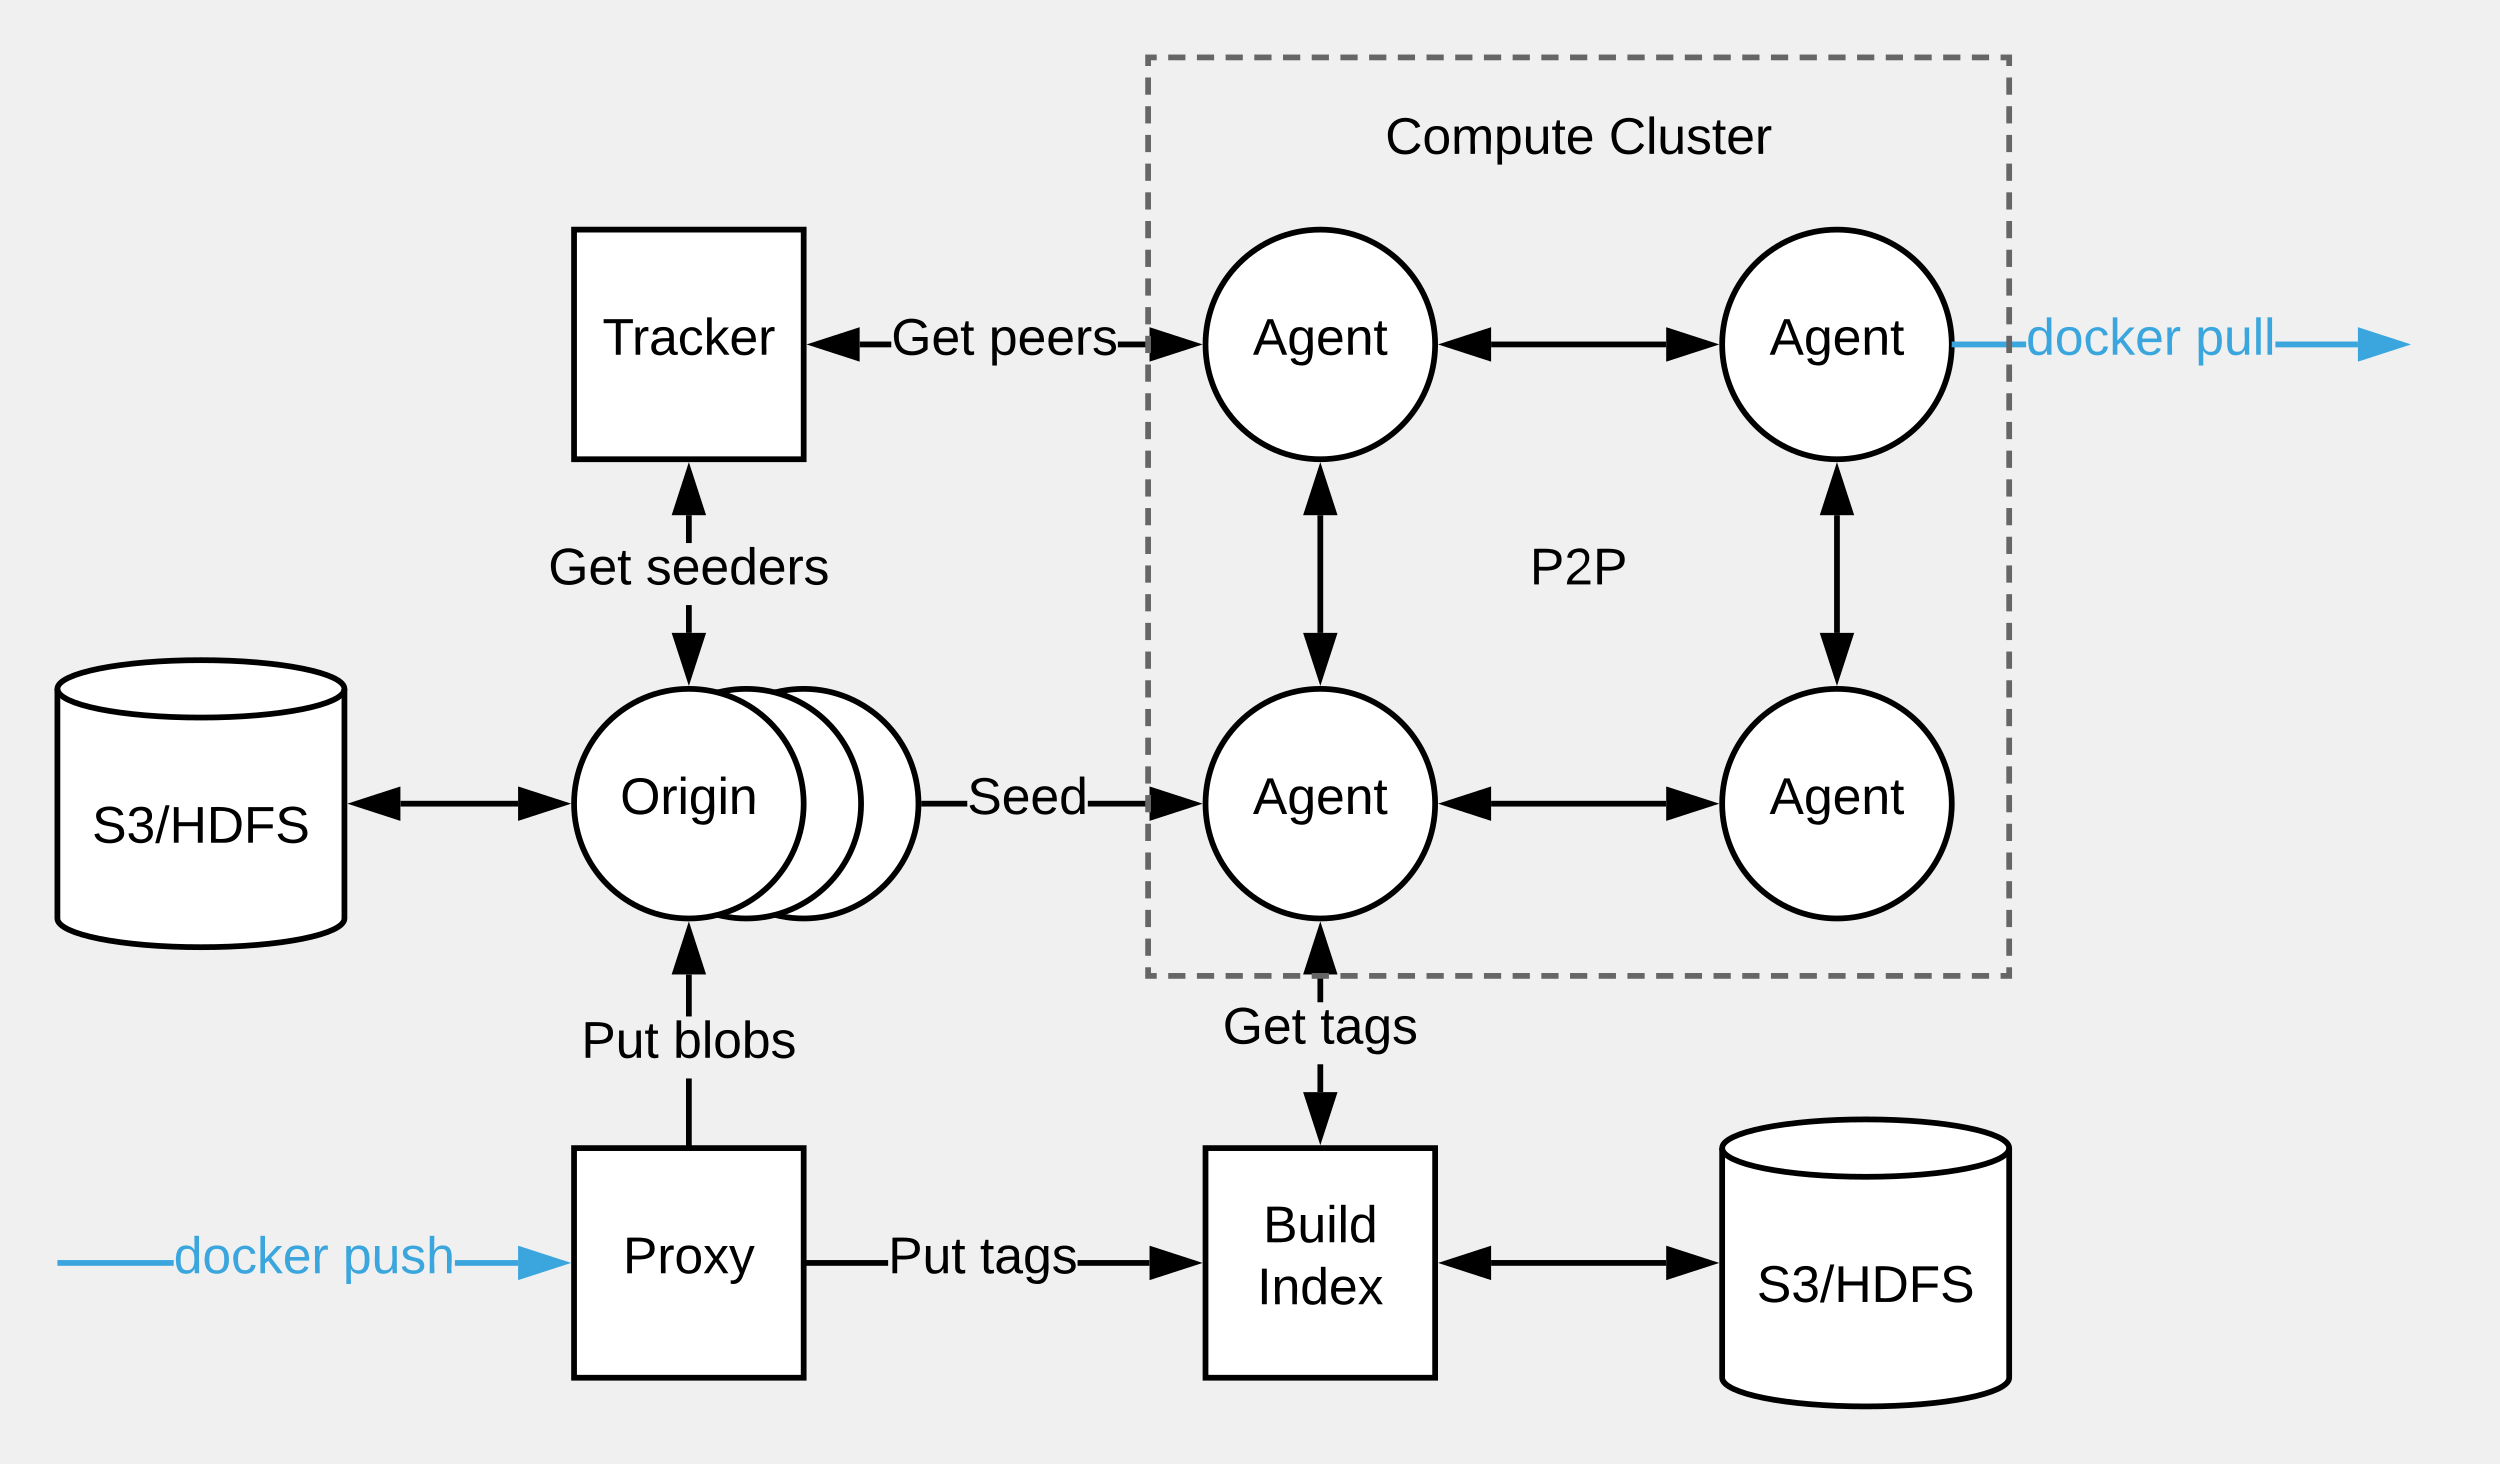
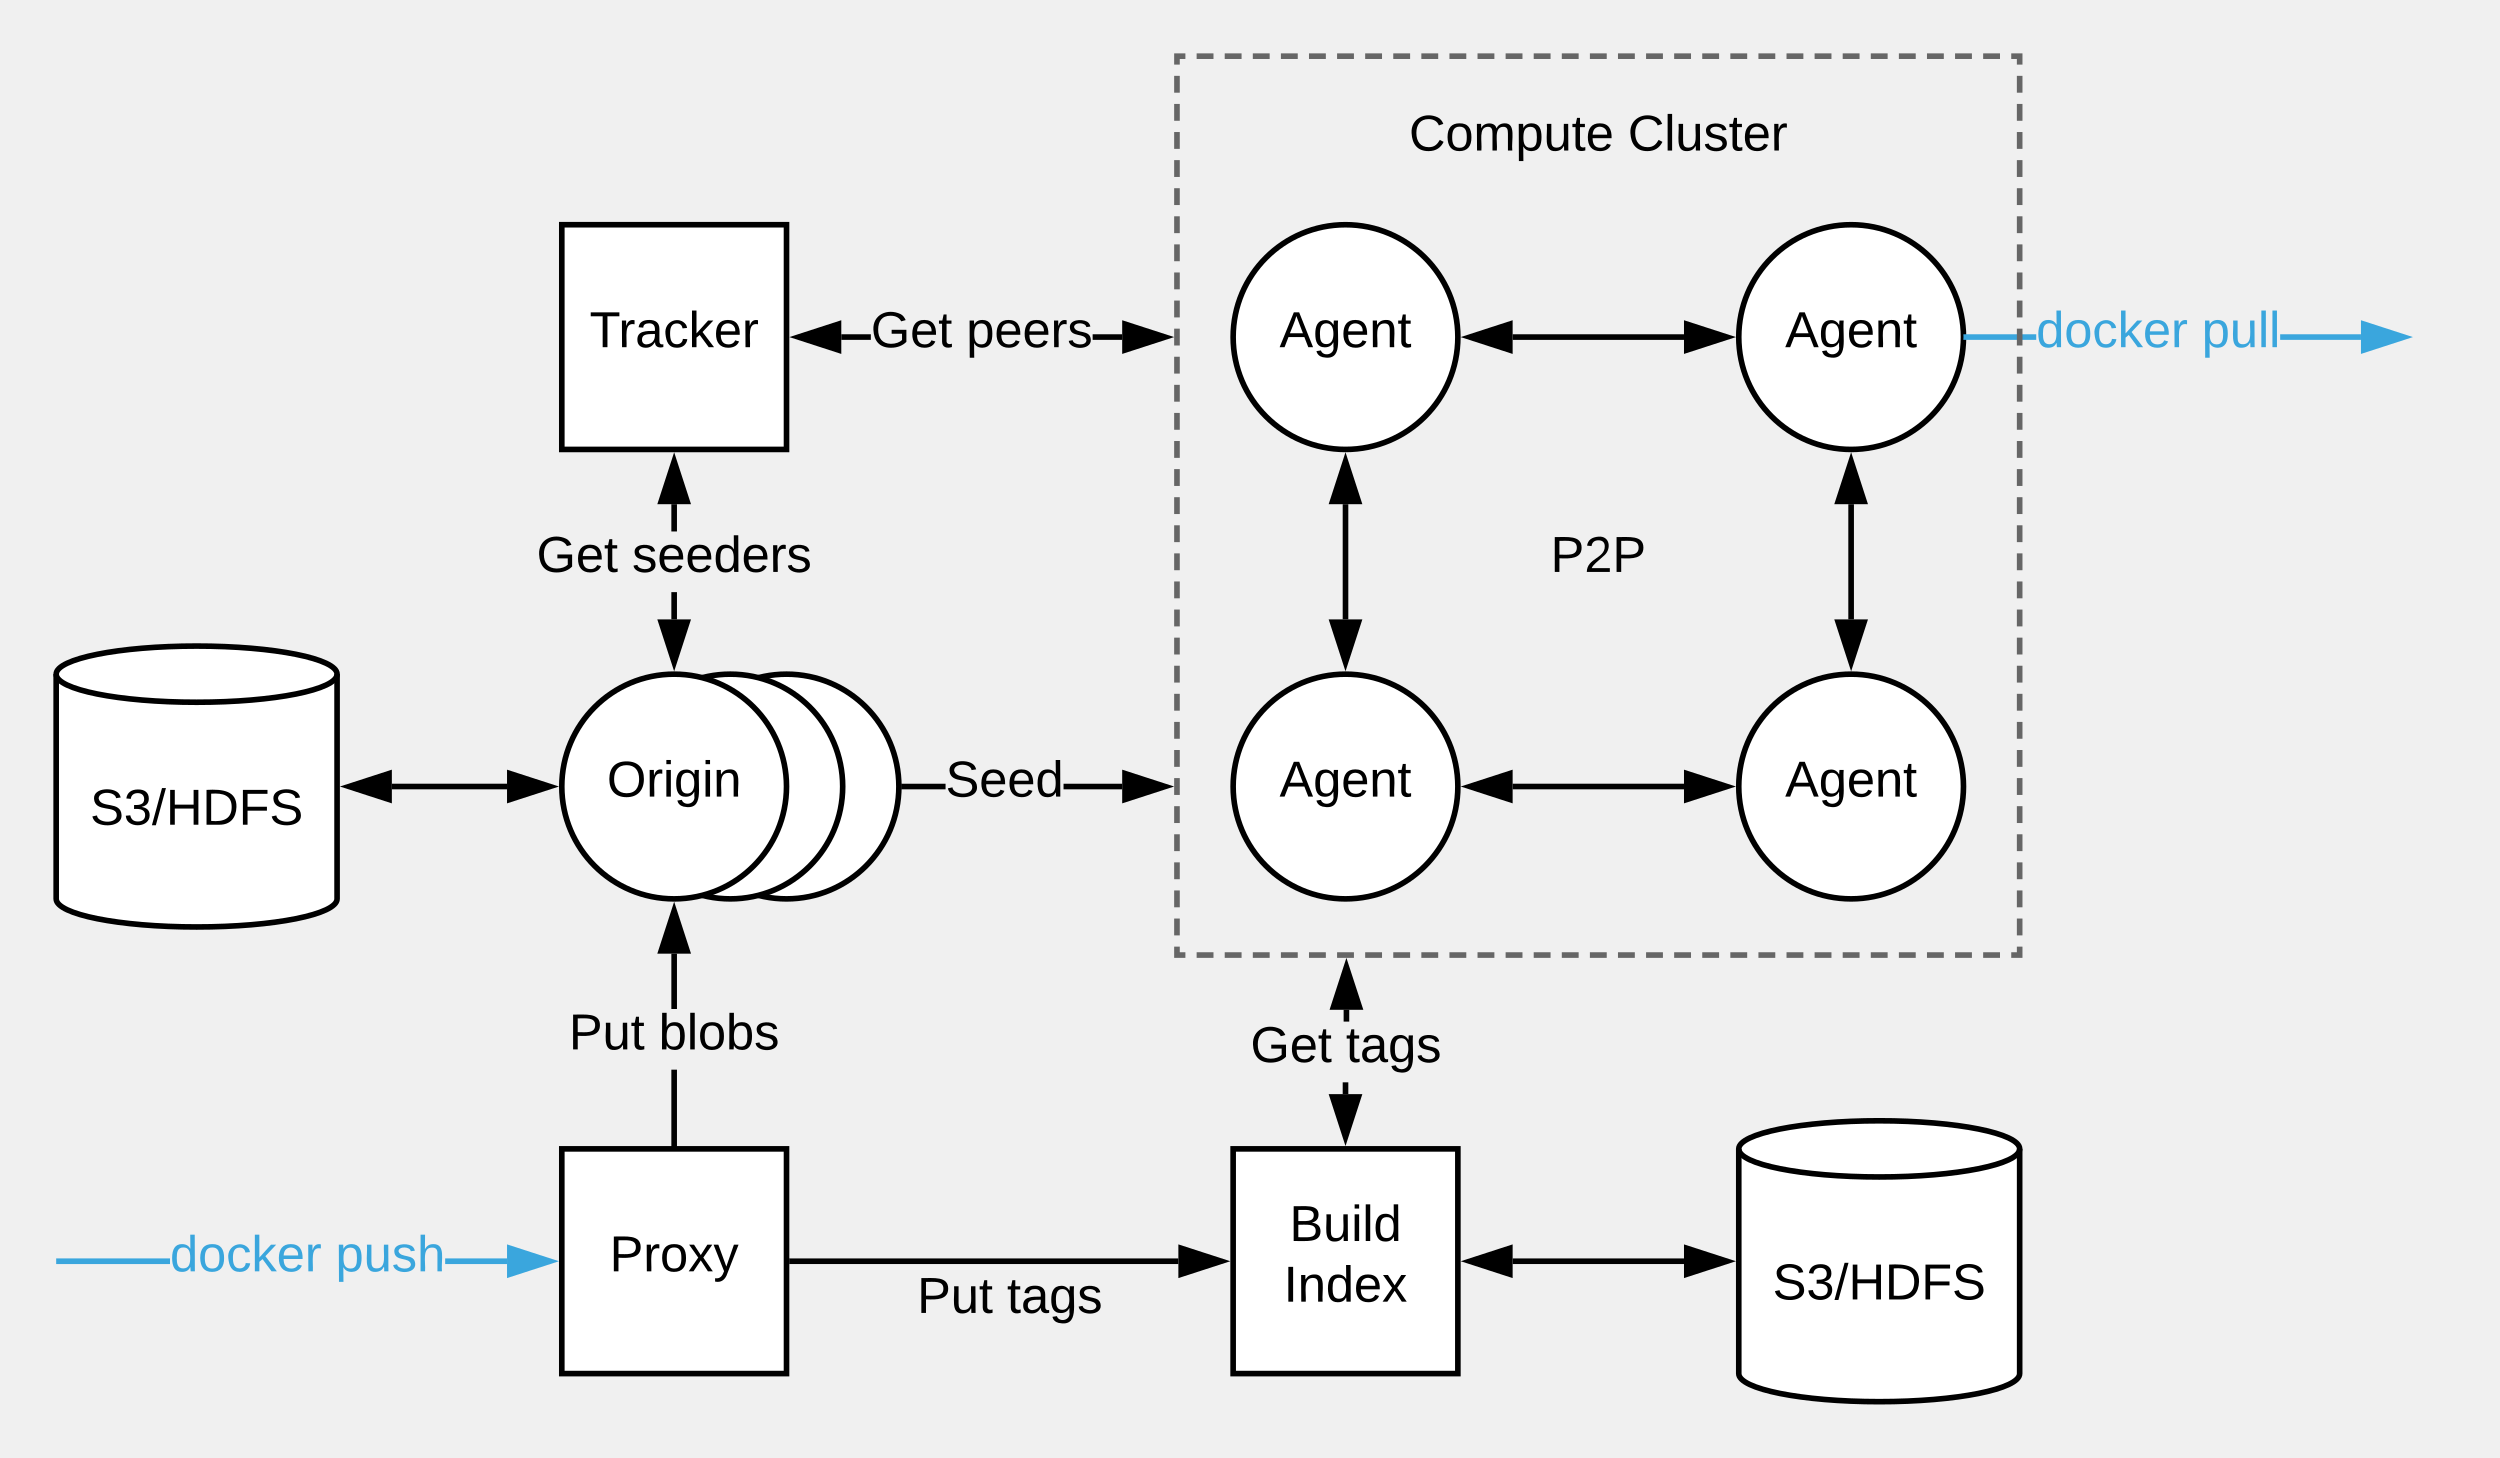
- <svg xmlns="http://www.w3.org/2000/svg" xmlns:ns1="lucid" xmlns:xlink="http://www.w3.org/1999/xlink" width="871" height="510">
+ <svg xmlns="http://www.w3.org/2000/svg" xmlns:ns1="lucid" xmlns:xlink="http://www.w3.org/1999/xlink" width="890" height="519">
  <g transform="translate(-380 -200)" ns1:page-tab-id="LIRKWd5~aUbs">
-     <path d="M880 320c0 22.1-17.9 40-40 40s-40-17.9-40-40 17.9-40 40-40 40 17.9 40 40z" stroke="#000" stroke-width="2" fill="#fff" />
-     <use xlink:href="#a" transform="matrix(1,0,0,1,805,285) translate(11.5 38.6)" />
-     <path d="M1060 320c0 22.1-17.9 40-40 40s-40-17.9-40-40 17.9-40 40-40 40 17.9 40 40z" stroke="#000" stroke-width="2" fill="#fff" />
-     <use xlink:href="#a" transform="matrix(1,0,0,1,985,285) translate(11.5 38.6)" />
-     <path d="M880 480c0 22.1-17.9 40-40 40s-40-17.9-40-40 17.9-40 40-40 40 17.9 40 40z" stroke="#000" stroke-width="2" fill="#fff" />
-     <use xlink:href="#a" transform="matrix(1,0,0,1,805,445) translate(11.5 38.6)" />
+     <path d="M899 320c0 22.1-17.9 40-40 40s-40-17.9-40-40 17.9-40 40-40 40 17.9 40 40z" stroke="#000" stroke-width="2" fill="#fff" />
+     <use xlink:href="#a" transform="matrix(1,0,0,1,824,285) translate(11.5 38.6)" />
+     <path d="M1079 320c0 22.1-17.9 40-40 40s-40-17.9-40-40 17.9-40 40-40 40 17.9 40 40z" stroke="#000" stroke-width="2" fill="#fff" />
+     <use xlink:href="#a" transform="matrix(1,0,0,1,1004,285) translate(11.5 38.6)" />
+     <path d="M899 480c0 22.1-17.9 40-40 40s-40-17.9-40-40 17.9-40 40-40 40 17.9 40 40z" stroke="#000" stroke-width="2" fill="#fff" />
+     <use xlink:href="#a" transform="matrix(1,0,0,1,824,445) translate(11.5 38.6)" />
    <path d="M500 520c0 5.52-22.4 10-50 10s-50-4.48-50-10v-80c0-5.52 22.4-10 50-10s50 4.48 50 10z" stroke="#000" stroke-width="2" fill="#fff" />
    <path d="M500 440c0 5.52-22.4 10-50 10s-50-4.48-50-10" stroke="#000" stroke-width="2" fill="none" />
    <use xlink:href="#b" transform="matrix(1,0,0,1,405,455) translate(7.075 38.6)" />
-     <path d="M440.52 641H400v-2h40.52zm119.98 0h-22.02v-2h22.02zM575.76 640l-14.26 4.64v-9.28z" fill="#3aa6dd" />
-     <path d="M579 640l-18.5 6v-12zm-16.5 3.26l10.03-3.26-10.03-3.26z" fill="#3aa6dd" />
-     <use xlink:href="#c" transform="matrix(1,0,0,1,440.525,629.2) translate(0 14.4)" />
-     <use xlink:href="#d" transform="matrix(1,0,0,1,440.525,629.2) translate(58.95 14.4)" />
-     <path d="M1085.9 321H1061v-2h24.9zm115.6 0h-28.76v-2h28.76zM1061 321h-1.06l.06-1-.04-1h1.04zM1216.76 320l-14.26 4.64v-9.28z" fill="#3aa6dd" />
-     <path d="M1220 320l-18.5 6v-12zm-16.5 3.26l10.03-3.26-10.03-3.26z" fill="#3aa6dd" />
-     <use xlink:href="#c" transform="matrix(1,0,0,1,1085.892,309.2) translate(0 14.4)" />
-     <use xlink:href="#e" transform="matrix(1,0,0,1,1085.892,309.2) translate(58.95 14.4)" />
-     <path d="M1080 680c0 5.52-22.4 10-50 10s-50-4.48-50-10v-80c0-5.52 22.4-10 50-10s50 4.48 50 10z" stroke="#000" stroke-width="2" fill="#fff" />
-     <path d="M1080 600c0 5.52-22.4 10-50 10s-50-4.48-50-10" stroke="#000" stroke-width="2" fill="none" />
-     <use xlink:href="#b" transform="matrix(1,0,0,1,985,615) translate(7.075 38.6)" />
+     <path d="M440.52 650H400v-2h40.52zm119.98 0h-22.02v-2h22.02zM575.76 649l-14.26 4.63v-9.27z" fill="#3aa6dd" />
+     <path d="M579 649l-18.5 6v-12zm-16.5 3.26l10.03-3.26-10.03-3.26z" fill="#3aa6dd" />
+     <use xlink:href="#c" transform="matrix(1,0,0,1,440.525,638.1994) translate(0 14.4)" />
+     <use xlink:href="#d" transform="matrix(1,0,0,1,440.525,638.1994) translate(58.95 14.4)" />
+     <path d="M1104.9 321H1080v-2h24.9zm115.6 0h-28.76v-2h28.76zM1080 321h-1.06l.06-1-.04-1h1.04zM1235.76 320l-14.26 4.64v-9.28z" fill="#3aa6dd" />
+     <path d="M1239 320l-18.5 6v-12zm-16.5 3.26l10.03-3.26-10.03-3.26z" fill="#3aa6dd" />
+     <use xlink:href="#c" transform="matrix(1,0,0,1,1104.892,309.2) translate(0 14.4)" />
+     <use xlink:href="#e" transform="matrix(1,0,0,1,1104.892,309.2) translate(58.95 14.4)" />
+     <path d="M1099 689c0 5.52-22.4 10-50 10s-50-4.48-50-10v-80c0-5.52 22.4-10 50-10s50 4.48 50 10z" stroke="#000" stroke-width="2" fill="#fff" />
+     <path d="M1099 609c0 5.52-22.4 10-50 10s-50-4.48-50-10" stroke="#000" stroke-width="2" fill="none" />
+     <use xlink:href="#b" transform="matrix(1,0,0,1,1004,623.9994) translate(7.075 38.6)" />
    <path d="M580 280h80v80h-80z" stroke="#000" stroke-width="2" fill="#fff" />
    <use xlink:href="#f" transform="matrix(1,0,0,1,585,285) translate(4.9 38.6)" />
-     <path d="M800 600h80v80h-80z" stroke="#000" stroke-width="2" fill="#fff" />
-     <use xlink:href="#g" transform="matrix(1,0,0,1,805,605) translate(15.05 27.8)" />
-     <use xlink:href="#h" transform="matrix(1,0,0,1,805,605) translate(13 49.4)" />
+     <path d="M819 609h80v80h-80z" stroke="#000" stroke-width="2" fill="#fff" />
+     <use xlink:href="#g" transform="matrix(1,0,0,1,824,613.9994) translate(15.05 27.8)" />
+     <use xlink:href="#h" transform="matrix(1,0,0,1,824,613.9994) translate(13 49.4)" />
    <path d="M700 480c0 22.1-17.9 40-40 40s-40-17.9-40-40 17.9-40 40-40 40 17.9 40 40z" stroke="#000" stroke-width="2" fill="#fff" />
    <path d="M680 480c0 22.1-17.9 40-40 40s-40-17.9-40-40 17.9-40 40-40 40 17.9 40 40z" stroke="#000" stroke-width="2" fill="#fff" />
    <path d="M660 480c0 22.1-17.9 40-40 40s-40-17.9-40-40 17.9-40 40-40 40 17.9 40 40z" stroke="#000" stroke-width="2" fill="#fff" />
    <use xlink:href="#i" transform="matrix(1,0,0,1,585,445) translate(11.075 38.6)" />
-     <path d="M580 600h80v80h-80z" stroke="#000" stroke-width="2" fill="#fff" />
-     <use xlink:href="#j" transform="matrix(1,0,0,1,585,605) translate(12.025 38.6)" />
+     <path d="M580 609h80v80h-80z" stroke="#000" stroke-width="2" fill="#fff" />
+     <use xlink:href="#j" transform="matrix(1,0,0,1,585,613.9994) translate(12.025 38.6)" />
    <path d="M560.5 480h-41" stroke="#000" stroke-width="2" fill="none" />
    <path d="M575.76 480l-14.26 4.64v-9.28z" />
    <path d="M579 480l-18.5 6v-12zm-16.5 3.26l10.03-3.26-10.03-3.26zM518.5 484.64L504.24 480l14.26-4.64z" />
    <path d="M519.5 486l-18.5-6 18.5-6zm-12.03-6l10.03 3.26v-6.52zM621 420.5h-2v-9.7h2zm0-31.3h-2v-9.7h2zM624.64 378.5h-9.28l4.64-14.26z" />
    <path d="M626 379.5h-12l6-18.5zm-9.26-2h6.52L620 367.47zM620 435.76l-4.64-14.26h9.28z" />
    <path d="M620 439l-6-18.5h12zm-3.26-16.5l3.26 10.03 3.26-10.03z" />
    <use xlink:href="#k" transform="matrix(1,0,0,1,571.025,389.1997) translate(0 14.4)" />
    <use xlink:href="#l" transform="matrix(1,0,0,1,571.025,389.1997) translate(34 14.4)" />
-     <path d="M899.5 640h61" stroke="#000" stroke-width="2" fill="none" />
-     <path d="M898.5 644.64L884.24 640l14.26-4.64z" />
-     <path d="M899.5 646l-18.5-6 18.5-6zm-12.03-6l10.03 3.26v-6.52zM975.76 640l-14.26 4.64v-9.28z" />
-     <path d="M979 640l-18.5 6v-12zm-16.5 3.26l10.03-3.26-10.03-3.26zM689.43 641H661v-2h28.43zm91.07 0h-25.07v-2h25.07zM661 641h-1v-2h1zM795.76 640l-14.26 4.64v-9.28z" />
-     <path d="M799 640l-18.5 6v-12zm-16.5 3.26l10.03-3.26-10.03-3.26z" />
-     <use xlink:href="#m" transform="matrix(1,0,0,1,689.4304,629.2) translate(0 14.4)" />
-     <use xlink:href="#n" transform="matrix(1,0,0,1,689.4304,629.2) translate(32 14.4)" />
-     <path d="M621 599h-2v-23.27h2zm0-44.87h-2V539.5h2zM621 600h-2v-1h2zM624.64 538.5h-9.28l4.64-14.26z" />
+     <path d="M918.5 649h61" stroke="#000" stroke-width="2" fill="none" />
+     <path d="M917.5 653.63L903.24 649l14.26-4.64z" />
+     <path d="M918.5 655l-18.5-6 18.5-6zm-12.03-6l10.03 3.26v-6.52zM994.76 649l-14.26 4.63v-9.27z" />
+     <path d="M998 649l-18.5 6v-12zm-16.5 3.26l10.03-3.26-10.03-3.26z" />
+     <path d="M661 649h138.5" stroke="#000" stroke-width="2" fill="none" />
+     <path d="M661 650h-1v-2h1zM814.76 649l-14.26 4.63v-9.27z" />
+     <path d="M818 649l-18.5 6v-12zm-16.5 3.26l10.03-3.26-10.03-3.26z" />
+     <use xlink:href="#m" transform="matrix(1,0,0,1,706.5012,652.9994) translate(0 14.4)" />
+     <use xlink:href="#n" transform="matrix(1,0,0,1,706.5012,652.9994) translate(32 14.4)" />
+     <path d="M621 608h-2v-27.2h2zm0-48.8h-2v-19.7h2zM621 609h-2v-1h2zM624.64 538.5h-9.28l4.64-14.26z" />
    <path d="M626 539.5h-12l6-18.5zm-9.26-2h6.52L620 527.47z" />
-     <use xlink:href="#m" transform="matrix(1,0,0,1,582.525,554.1282) translate(0 14.4)" />
-     <use xlink:href="#o" transform="matrix(1,0,0,1,582.525,554.1282) translate(32 14.4)" />
-     <path d="M1060 480c0 22.1-17.9 40-40 40s-40-17.9-40-40 17.9-40 40-40 40 17.9 40 40z" stroke="#000" stroke-width="2" fill="#fff" />
-     <use xlink:href="#a" transform="matrix(1,0,0,1,985,445) translate(11.5 38.6)" />
-     <path d="M1020 420.5v-41" stroke="#000" stroke-width="2" fill="none" />
-     <path d="M1020 435.76l-4.64-14.26h9.28z" />
-     <path d="M1020 439l-6-18.5h12zm-3.26-16.5l3.26 10.03 3.26-10.03zM1024.64 378.5h-9.28l4.64-14.26z" />
-     <path d="M1026 379.5h-12l6-18.5zm-9.26-2h6.52l-3.26-10.03z" />
-     <path d="M899.5 320h61" stroke="#000" stroke-width="2" fill="none" />
-     <path d="M898.5 324.64L884.24 320l14.26-4.64z" />
-     <path d="M899.5 326l-18.5-6 18.5-6zm-12.03-6l10.03 3.26v-6.52zM975.76 320l-14.26 4.64v-9.28z" />
-     <path d="M979 320l-18.5 6v-12zm-16.5 3.26l10.03-3.26-10.03-3.26z" />
-     <path d="M840 379.5v41" stroke="#000" stroke-width="2" fill="none" />
-     <path d="M844.64 378.5h-9.28l4.64-14.26z" />
-     <path d="M846 379.5h-12l6-18.5zm-9.26-2h6.52L840 367.47zM840 435.76l-4.64-14.26h9.28z" />
-     <path d="M840 439l-6-18.5h12zm-3.26-16.5l3.26 10.03 3.26-10.03z" />
-     <path d="M899.5 480h61" stroke="#000" stroke-width="2" fill="none" />
-     <path d="M898.5 484.64L884.24 480l14.26-4.64z" />
-     <path d="M899.5 486l-18.5-6 18.5-6zm-12.03-6l10.03 3.26v-6.52zM975.76 480l-14.26 4.64v-9.28z" />
-     <path d="M979 480l-18.5 6v-12zm-16.5 3.26l10.03-3.26-10.03-3.26zM841 580.5h-2v-9.7h2zm0-31.3h-2v-9.7h2zM844.64 538.5h-9.28l4.64-14.26z" />
-     <path d="M846 539.5h-12l6-18.5zm-9.26-2h6.52L840 527.47zM840 595.76l-4.64-14.26h9.28z" />
-     <path d="M840 599l-6-18.5h12zm-3.26-16.5l3.26 10.03 3.26-10.03z" />
-     <use xlink:href="#k" transform="matrix(1,0,0,1,806,549.2003) translate(0 14.4)" />
-     <use xlink:href="#n" transform="matrix(1,0,0,1,806,549.2003) translate(34 14.4)" />
-     <path d="M717 481h-16v-2h16zm63.5 0H759v-2h21.5zM795.76 480l-14.26 4.64v-9.28z" />
-     <path d="M799 480l-18.5 6v-12zm-16.5 3.26l10.03-3.26-10.03-3.26zM701 481h-1.06l.06-1-.04-1H701z" />
-     <use xlink:href="#p" transform="matrix(1,0,0,1,717,469.2) translate(0 14.4)" />
-     <path d="M690.52 321H679.5v-2h11.02zm89.98 0h-11.03v-2h11.03zM795.76 320l-14.26 4.64v-9.28z" />
-     <path d="M799 320l-18.5 6v-12zm-16.5 3.26l10.03-3.26-10.03-3.26zM678.5 324.64L664.24 320l14.26-4.64z" />
+     <use xlink:href="#m" transform="matrix(1,0,0,1,582.525,559.1964) translate(0 14.4)" />
+     <use xlink:href="#o" transform="matrix(1,0,0,1,582.525,559.1964) translate(32 14.4)" />
+     <path d="M1079 480c0 22.1-17.9 40-40 40s-40-17.9-40-40 17.9-40 40-40 40 17.9 40 40z" stroke="#000" stroke-width="2" fill="#fff" />
+     <use xlink:href="#a" transform="matrix(1,0,0,1,1004,445) translate(11.5 38.6)" />
+     <path d="M1039 420.5v-41" stroke="#000" stroke-width="2" fill="none" />
+     <path d="M1039 435.76l-4.64-14.26h9.28z" />
+     <path d="M1039 439l-6-18.5h12zm-3.26-16.5l3.26 10.03 3.26-10.03zM1043.64 378.5h-9.28l4.64-14.26z" />
+     <path d="M1045 379.5h-12l6-18.5zm-9.26-2h6.52l-3.26-10.03z" />
+     <path d="M918.5 320h61" stroke="#000" stroke-width="2" fill="none" />
+     <path d="M917.5 324.64L903.24 320l14.26-4.64z" />
+     <path d="M918.5 326l-18.5-6 18.5-6zm-12.03-6l10.03 3.26v-6.52zM994.76 320l-14.26 4.64v-9.28z" />
+     <path d="M998 320l-18.5 6v-12zm-16.5 3.26l10.03-3.26-10.03-3.26z" />
+     <path d="M859 379.5v41" stroke="#000" stroke-width="2" fill="none" />
+     <path d="M863.64 378.5h-9.28l4.64-14.26z" />
+     <path d="M865 379.5h-12l6-18.5zm-9.26-2h6.52L859 367.47zM859 435.76l-4.64-14.26h9.28z" />
+     <path d="M859 439l-6-18.5h12zm-3.26-16.5l3.26 10.03 3.26-10.03z" />
+     <path d="M918.5 480h61" stroke="#000" stroke-width="2" fill="none" />
+     <path d="M917.5 484.64L903.24 480l14.26-4.64z" />
+     <path d="M918.5 486l-18.5-6 18.5-6zm-12.03-6l10.03 3.26v-6.52zM994.76 480l-14.26 4.64v-9.28z" />
+     <path d="M998 480l-18.5 6v-12zm-16.5 3.26l10.03-3.26-10.03-3.26zM860 589.5h-2v-4.2h2zm.33-25.8h-2v-4.2h2zM863.97 558.5h-9.27l4.63-14.26z" />
+     <path d="M865.35 559.5h-12.03l6-18.5zm-9.28-2h6.52l-3.27-10.03zM859 604.76l-4.64-14.26h9.28z" />
+     <path d="M859 608l-6-18.5h12zm-3.26-16.5l3.26 10.03 3.26-10.03z" />
+     <use xlink:href="#k" transform="matrix(1,0,0,1,825.1667,563.6997) translate(0 14.4)" />
+     <use xlink:href="#n" transform="matrix(1,0,0,1,825.1667,563.6997) translate(34 14.4)" />
+     <path d="M716.62 481H701v-2h15.62zm62.88 0h-20.88v-2h20.88zM794.76 480l-14.26 4.64v-9.28z" />
+     <path d="M798 480l-18.5 6v-12zm-16.5 3.26l10.03-3.26-10.03-3.26zM701 481h-1.06l.06-1-.04-1H701z" />
+     <use xlink:href="#p" transform="matrix(1,0,0,1,716.6227,469.2) translate(0 14.4)" />
+     <path d="M690.02 321H679.5v-2h10.52zm89.48 0h-10.52v-2h10.52zM794.76 320l-14.26 4.64v-9.28z" />
+     <path d="M798 320l-18.5 6v-12zm-16.5 3.26l10.03-3.26-10.03-3.26zM678.5 324.64L664.24 320l14.26-4.64z" />
    <path d="M679.5 326l-18.5-6 18.5-6zm-12.03-6l10.03 3.26v-6.52z" />
-     <use xlink:href="#k" transform="matrix(1,0,0,1,690.5247,309.2) translate(0 14.4)" />
-     <use xlink:href="#q" transform="matrix(1,0,0,1,690.5247,309.2) translate(34 14.4)" />
-     <path d="M820 370h220v60H820z" stroke="#000" stroke-opacity="0" stroke-width="2" fill="#fff" fill-opacity="0" />
+     <use xlink:href="#k" transform="matrix(1,0,0,1,690.025,309.2) translate(0 14.4)" />
+     <use xlink:href="#q" transform="matrix(1,0,0,1,690.025,309.2) translate(34 14.4)" />
+     <path d="M839 370h220v60H839z" stroke="#000" stroke-opacity="0" stroke-width="2" fill="#fff" fill-opacity="0" />
    <g>
-       <use xlink:href="#r" transform="matrix(1,0,0,1,825,375) translate(88 28.6)" />
+       <use xlink:href="#r" transform="matrix(1,0,0,1,844,375) translate(88 28.6)" />
    </g>
-     <path d="M780 220h300v320H780z" fill-opacity="0" />
-     <path d="M787 220h6m4 0h6m4 0h6m4 0h6m4 0h6m4 0h6m4 0h6m4 0h6m4 0h6m4 0h6m4 0h6m4 0h6m4 0h6m4 0h6m4 0h6m4 0h6m4 0h6m4 0h6m4 0h6m4 0h6m4 0h6m4 0h6m4 0h6m4 0h6m4 0h6m4 0h6m4 0h6m4 0h6m4 0h6m4 0h3v3m0 4v6m0 4v6m0 4v6m0 4v6m0 4v6m0 4v6m0 4v6m0 4v6m0 4v6m0 4v6m0 4v6m0 4v6m0 4v6m0 4v6m0 4v6m0 4v6m0 4v6m0 4v6m0 4v6m0 4v6m0 4v6m0 4v6m0 4v6m0 4v6m0 4v6m0 4v6m0 4v6m0 4v6m0 4v6m0 4v6m0 4v6m0 4v3h-3m-4 0h-6m-4 0h-6m-4 0h-6m-4 0h-6m-4 0h-6m-4 0h-6m-4 0h-6m-4 0h-6m-4 0h-6m-4 0h-6m-4 0h-6m-4 0h-6m-4 0h-6m-4 0h-6m-4 0h-6m-4 0h-6m-4 0h-6m-4 0h-6m-4 0h-6m-4 0h-6m-4 0h-6m-4 0h-6m-4 0h-6m-4 0h-6m-4 0h-6m-4 0h-6m-4 0h-6m-4 0h-6m-4 0h-6m-4 0h-3v-3m0-4v-6m0-4v-6m0-4v-6m0-4v-6m0-4v-6m0-4v-6m0-4v-6m0-4v-6m0-4v-6m0-4v-6m0-4v-6m0-4v-6m0-4v-6m0-4v-6m0-4v-6m0-4v-6m0-4v-6m0-4v-6m0-4v-6m0-4v-6m0-4v-6m0-4v-6m0-4v-6m0-4v-6m0-4v-6m0-4v-6m0-4v-6m0-4v-6m0-4v-6m0-4v-6m0-4v-6m0-4v-3h3" stroke="#666" stroke-width="2" fill="none" />
-     <path d="M830 230h200v40H830z" stroke="#000" stroke-opacity="0" stroke-width="2" fill="#fff" fill-opacity="0" />
+     <path d="M799 220h300v320H799z" fill-opacity="0" />
+     <path d="M806 220h6m4 0h6m4 0h6m4 0h6m4 0h6m4 0h6m4 0h6m4 0h6m4 0h6m4 0h6m4 0h6m4 0h6m4 0h6m4 0h6m4 0h6m4 0h6m4 0h6m4 0h6m4 0h6m4 0h6m4 0h6m4 0h6m4 0h6m4 0h6m4 0h6m4 0h6m4 0h6m4 0h6m4 0h6m4 0h3v3m0 4v6m0 4v6m0 4v6m0 4v6m0 4v6m0 4v6m0 4v6m0 4v6m0 4v6m0 4v6m0 4v6m0 4v6m0 4v6m0 4v6m0 4v6m0 4v6m0 4v6m0 4v6m0 4v6m0 4v6m0 4v6m0 4v6m0 4v6m0 4v6m0 4v6m0 4v6m0 4v6m0 4v6m0 4v6m0 4v6m0 4v6m0 4v3h-3m-4 0h-6m-4 0h-6m-4 0h-6m-4 0h-6m-4 0h-6m-4 0h-6m-4 0h-6m-4 0h-6m-4 0h-6m-4 0h-6m-4 0h-6m-4 0h-6m-4 0h-6m-4 0h-6m-4 0h-6m-4 0h-6m-4 0h-6m-4 0h-6m-4 0h-6m-4 0h-6m-4 0h-6m-4 0h-6m-4 0h-6m-4 0h-6m-4 0h-6m-4 0h-6m-4 0h-6m-4 0h-6m-4 0h-6m-4 0h-3v-3m0-4v-6m0-4v-6m0-4v-6m0-4v-6m0-4v-6m0-4v-6m0-4v-6m0-4v-6m0-4v-6m0-4v-6m0-4v-6m0-4v-6m0-4v-6m0-4v-6m0-4v-6m0-4v-6m0-4v-6m0-4v-6m0-4v-6m0-4v-6m0-4v-6m0-4v-6m0-4v-6m0-4v-6m0-4v-6m0-4v-6m0-4v-6m0-4v-6m0-4v-6m0-4v-6m0-4v-6m0-4v-3h3" stroke="#666" stroke-width="2" fill="none" />
+     <path d="M849 230h200v40H849z" stroke="#000" stroke-opacity="0" stroke-width="2" fill="#fff" fill-opacity="0" />
    <g>
-       <use xlink:href="#s" transform="matrix(1,0,0,1,835,235) translate(27.625 18.6)" />
-       <use xlink:href="#t" transform="matrix(1,0,0,1,835,235) translate(105.525 18.6)" />
+       <use xlink:href="#s" transform="matrix(1,0,0,1,854,235) translate(27.625 18.6)" />
+       <use xlink:href="#t" transform="matrix(1,0,0,1,854,235) translate(105.525 18.6)" />
    </g>
    <defs>
      <path d="M205 0l-28-72H64L36 0H1l101-248h38L239 0h-34zm-38-99l-47-123c-12 45-31 82-46 123h93" id="u" />
      <path d="M177-190C167-65 218 103 67 71c-23-6-38-20-44-43l32-5c15 47 100 32 89-28v-30C133-14 115 1 83 1 29 1 15-40 15-95c0-56 16-97 71-98 29-1 48 16 59 35 1-10 0-23 2-32h30zM94-22c36 0 50-32 50-73 0-42-14-75-50-75-39 0-46 34-46 75s6 73 46 73" id="v" />
      <path d="M100-194c63 0 86 42 84 106H49c0 40 14 67 53 68 26 1 43-12 49-29l28 8c-11 28-37 45-77 45C44 4 14-33 15-96c1-61 26-98 85-98zm52 81c6-60-76-77-97-28-3 7-6 17-6 28h103" id="w" />
      <path d="M117-194c89-4 53 116 60 194h-32v-121c0-31-8-49-39-48C34-167 62-67 57 0H25l-1-190h30c1 10-1 24 2 32 11-22 29-35 61-36" id="x" />
      <path d="M59-47c-2 24 18 29 38 22v24C64 9 27 4 27-40v-127H5v-23h24l9-43h21v43h35v23H59v120" id="y" />
      <g id="a">
        <use transform="matrix(0.05,0,0,0.05,0,0)" xlink:href="#u" />
        <use transform="matrix(0.05,0,0,0.05,12,0)" xlink:href="#v" />
        <use transform="matrix(0.05,0,0,0.05,22,0)" xlink:href="#w" />
        <use transform="matrix(0.05,0,0,0.05,32,0)" xlink:href="#x" />
        <use transform="matrix(0.05,0,0,0.05,42,0)" xlink:href="#y" />
      </g>
      <path d="M185-189c-5-48-123-54-124 2 14 75 158 14 163 119 3 78-121 87-175 55-17-10-28-26-33-46l33-7c5 56 141 63 141-1 0-78-155-14-162-118-5-82 145-84 179-34 5 7 8 16 11 25" id="z" />
      <path d="M126-127c33 6 58 20 58 59 0 88-139 92-164 29-3-8-5-16-6-25l32-3c6 27 21 44 54 44 32 0 52-15 52-46 0-38-36-46-79-43v-28c39 1 72-4 72-42 0-27-17-43-46-43-28 0-47 15-49 41l-32-3c6-42 35-63 81-64 48-1 79 21 79 65 0 36-21 52-52 59" id="A" />
      <path d="M0 4l72-265h28L28 4H0" id="B" />
      <path d="M197 0v-115H63V0H30v-248h33v105h134v-105h34V0h-34" id="C" />
      <path d="M30-248c118-7 216 8 213 122C240-48 200 0 122 0H30v-248zM63-27c89 8 146-16 146-99s-60-101-146-95v194" id="D" />
      <path d="M63-220v92h138v28H63V0H30v-248h175v28H63" id="E" />
      <g id="b">
        <use transform="matrix(0.05,0,0,0.05,0,0)" xlink:href="#z" />
        <use transform="matrix(0.05,0,0,0.05,12,0)" xlink:href="#A" />
        <use transform="matrix(0.05,0,0,0.05,22,0)" xlink:href="#B" />
        <use transform="matrix(0.05,0,0,0.05,27,0)" xlink:href="#C" />
        <use transform="matrix(0.05,0,0,0.05,39.95,0)" xlink:href="#D" />
        <use transform="matrix(0.05,0,0,0.05,52.9,0)" xlink:href="#E" />
        <use transform="matrix(0.05,0,0,0.05,63.85,0)" xlink:href="#z" />
      </g>
      <path fill="#3aa6dd" d="M85-194c31 0 48 13 60 33l-1-100h32l1 261h-30c-2-10 0-23-3-31C134-8 116 4 85 4 32 4 16-35 15-94c0-66 23-100 70-100zm9 24c-40 0-46 34-46 75 0 40 6 74 45 74 42 0 51-32 51-76 0-42-9-74-50-73" id="F" />
      <path fill="#3aa6dd" d="M100-194c62-1 85 37 85 99 1 63-27 99-86 99S16-35 15-95c0-66 28-99 85-99zM99-20c44 1 53-31 53-75 0-43-8-75-51-75s-53 32-53 75 10 74 51 75" id="G" />
      <path fill="#3aa6dd" d="M96-169c-40 0-48 33-48 73s9 75 48 75c24 0 41-14 43-38l32 2c-6 37-31 61-74 61-59 0-76-41-82-99-10-93 101-131 147-64 4 7 5 14 7 22l-32 3c-4-21-16-35-41-35" id="H" />
      <path fill="#3aa6dd" d="M143 0L79-87 56-68V0H24v-261h32v163l83-92h37l-77 82L181 0h-38" id="I" />
      <path fill="#3aa6dd" d="M100-194c63 0 86 42 84 106H49c0 40 14 67 53 68 26 1 43-12 49-29l28 8c-11 28-37 45-77 45C44 4 14-33 15-96c1-61 26-98 85-98zm52 81c6-60-76-77-97-28-3 7-6 17-6 28h103" id="J" />
      <path fill="#3aa6dd" d="M114-163C36-179 61-72 57 0H25l-1-190h30c1 12-1 29 2 39 6-27 23-49 58-41v29" id="K" />
      <g id="c">
        <use transform="matrix(0.05,0,0,0.05,0,0)" xlink:href="#F" />
        <use transform="matrix(0.05,0,0,0.05,10,0)" xlink:href="#G" />
        <use transform="matrix(0.05,0,0,0.05,20,0)" xlink:href="#H" />
        <use transform="matrix(0.05,0,0,0.05,29,0)" xlink:href="#I" />
        <use transform="matrix(0.05,0,0,0.05,38,0)" xlink:href="#J" />
        <use transform="matrix(0.05,0,0,0.05,48,0)" xlink:href="#K" />
      </g>
      <path fill="#3aa6dd" d="M115-194c55 1 70 41 70 98S169 2 115 4C84 4 66-9 55-30l1 105H24l-1-265h31l2 30c10-21 28-34 59-34zm-8 174c40 0 45-34 45-75s-6-73-45-74c-42 0-51 32-51 76 0 43 10 73 51 73" id="L" />
      <path fill="#3aa6dd" d="M84 4C-5 8 30-112 23-190h32v120c0 31 7 50 39 49 72-2 45-101 50-169h31l1 190h-30c-1-10 1-25-2-33-11 22-28 36-60 37" id="M" />
      <path fill="#3aa6dd" d="M135-143c-3-34-86-38-87 0 15 53 115 12 119 90S17 21 10-45l28-5c4 36 97 45 98 0-10-56-113-15-118-90-4-57 82-63 122-42 12 7 21 19 24 35" id="N" />
      <path fill="#3aa6dd" d="M106-169C34-169 62-67 57 0H25v-261h32l-1 103c12-21 28-36 61-36 89 0 53 116 60 194h-32v-121c2-32-8-49-39-48" id="O" />
      <g id="d">
        <use transform="matrix(0.05,0,0,0.05,0,0)" xlink:href="#L" />
        <use transform="matrix(0.05,0,0,0.05,10,0)" xlink:href="#M" />
        <use transform="matrix(0.05,0,0,0.05,20,0)" xlink:href="#N" />
        <use transform="matrix(0.05,0,0,0.05,29,0)" xlink:href="#O" />
      </g>
      <path fill="#3aa6dd" d="M24 0v-261h32V0H24" id="P" />
      <g id="e">
        <use transform="matrix(0.05,0,0,0.05,0,0)" xlink:href="#L" />
        <use transform="matrix(0.05,0,0,0.05,10,0)" xlink:href="#M" />
        <use transform="matrix(0.05,0,0,0.05,20,0)" xlink:href="#P" />
        <use transform="matrix(0.05,0,0,0.05,23.95,0)" xlink:href="#P" />
      </g>
      <path d="M127-220V0H93v-220H8v-28h204v28h-85" id="Q" />
      <path d="M114-163C36-179 61-72 57 0H25l-1-190h30c1 12-1 29 2 39 6-27 23-49 58-41v29" id="R" />
      <path d="M141-36C126-15 110 5 73 4 37 3 15-17 15-53c-1-64 63-63 125-63 3-35-9-54-41-54-24 1-41 7-42 31l-33-3c5-37 33-52 76-52 45 0 72 20 72 64v82c-1 20 7 32 28 27v20c-31 9-61-2-59-35zM48-53c0 20 12 33 32 33 41-3 63-29 60-74-43 2-92-5-92 41" id="S" />
      <path d="M96-169c-40 0-48 33-48 73s9 75 48 75c24 0 41-14 43-38l32 2c-6 37-31 61-74 61-59 0-76-41-82-99-10-93 101-131 147-64 4 7 5 14 7 22l-32 3c-4-21-16-35-41-35" id="T" />
      <path d="M143 0L79-87 56-68V0H24v-261h32v163l83-92h37l-77 82L181 0h-38" id="U" />
      <g id="f">
        <use transform="matrix(0.05,0,0,0.05,0,0)" xlink:href="#Q" />
        <use transform="matrix(0.05,0,0,0.05,10.3,0)" xlink:href="#R" />
        <use transform="matrix(0.05,0,0,0.05,16.25,0)" xlink:href="#S" />
        <use transform="matrix(0.05,0,0,0.05,26.25,0)" xlink:href="#T" />
        <use transform="matrix(0.05,0,0,0.05,35.25,0)" xlink:href="#U" />
        <use transform="matrix(0.05,0,0,0.05,44.25,0)" xlink:href="#w" />
        <use transform="matrix(0.05,0,0,0.05,54.25,0)" xlink:href="#R" />
      </g>
      <path d="M160-131c35 5 61 23 61 61C221 17 115-2 30 0v-248c76 3 177-17 177 60 0 33-19 50-47 57zm-97-11c50-1 110 9 110-42 0-47-63-36-110-37v79zm0 115c55-2 124 14 124-45 0-56-70-42-124-44v89" id="V" />
      <path d="M84 4C-5 8 30-112 23-190h32v120c0 31 7 50 39 49 72-2 45-101 50-169h31l1 190h-30c-1-10 1-25-2-33-11 22-28 36-60 37" id="W" />
      <path d="M24-231v-30h32v30H24zM24 0v-190h32V0H24" id="X" />
      <path d="M24 0v-261h32V0H24" id="Y" />
      <path d="M85-194c31 0 48 13 60 33l-1-100h32l1 261h-30c-2-10 0-23-3-31C134-8 116 4 85 4 32 4 16-35 15-94c0-66 23-100 70-100zm9 24c-40 0-46 34-46 75 0 40 6 74 45 74 42 0 51-32 51-76 0-42-9-74-50-73" id="Z" />
      <g id="g">
        <use transform="matrix(0.05,0,0,0.05,0,0)" xlink:href="#V" />
        <use transform="matrix(0.05,0,0,0.05,12,0)" xlink:href="#W" />
        <use transform="matrix(0.05,0,0,0.05,22,0)" xlink:href="#X" />
        <use transform="matrix(0.05,0,0,0.05,25.95,0)" xlink:href="#Y" />
        <use transform="matrix(0.05,0,0,0.05,29.9,0)" xlink:href="#Z" />
      </g>
      <path d="M33 0v-248h34V0H33" id="aa" />
      <path d="M141 0L90-78 38 0H4l68-98-65-92h35l48 74 47-74h35l-64 92 68 98h-35" id="ab" />
      <g id="h">
        <use transform="matrix(0.05,0,0,0.05,0,0)" xlink:href="#aa" />
        <use transform="matrix(0.05,0,0,0.05,5,0)" xlink:href="#x" />
        <use transform="matrix(0.05,0,0,0.05,15,0)" xlink:href="#Z" />
        <use transform="matrix(0.05,0,0,0.05,25,0)" xlink:href="#w" />
        <use transform="matrix(0.05,0,0,0.05,35,0)" xlink:href="#ab" />
      </g>
      <path d="M140-251c81 0 123 46 123 126C263-46 219 4 140 4 59 4 17-45 17-125s42-126 123-126zm0 227c63 0 89-41 89-101s-29-99-89-99c-61 0-89 39-89 99S79-25 140-24" id="ac" />
      <g id="i">
        <use transform="matrix(0.05,0,0,0.05,0,0)" xlink:href="#ac" />
        <use transform="matrix(0.05,0,0,0.05,14,0)" xlink:href="#R" />
        <use transform="matrix(0.05,0,0,0.05,19.95,0)" xlink:href="#X" />
        <use transform="matrix(0.05,0,0,0.05,23.9,0)" xlink:href="#v" />
        <use transform="matrix(0.05,0,0,0.05,33.9,0)" xlink:href="#X" />
        <use transform="matrix(0.05,0,0,0.05,37.85,0)" xlink:href="#x" />
      </g>
      <path d="M30-248c87 1 191-15 191 75 0 78-77 80-158 76V0H30v-248zm33 125c57 0 124 11 124-50 0-59-68-47-124-48v98" id="ad" />
      <path d="M100-194c62-1 85 37 85 99 1 63-27 99-86 99S16-35 15-95c0-66 28-99 85-99zM99-20c44 1 53-31 53-75 0-43-8-75-51-75s-53 32-53 75 10 74 51 75" id="ae" />
      <path d="M179-190L93 31C79 59 56 82 12 73V49c39 6 53-20 64-50L1-190h34L92-34l54-156h33" id="af" />
      <g id="j">
        <use transform="matrix(0.05,0,0,0.05,0,0)" xlink:href="#ad" />
        <use transform="matrix(0.05,0,0,0.05,12,0)" xlink:href="#R" />
        <use transform="matrix(0.05,0,0,0.05,17.95,0)" xlink:href="#ae" />
        <use transform="matrix(0.05,0,0,0.05,27.95,0)" xlink:href="#ab" />
        <use transform="matrix(0.05,0,0,0.05,36.95,0)" xlink:href="#af" />
      </g>
      <path d="M143 4C61 4 22-44 18-125c-5-107 100-154 193-111 17 8 29 25 37 43l-32 9c-13-25-37-40-76-40-61 0-88 39-88 99 0 61 29 100 91 101 35 0 62-11 79-27v-45h-74v-28h105v86C228-13 192 4 143 4" id="ag" />
      <g id="k">
        <use transform="matrix(0.05,0,0,0.05,0,0)" xlink:href="#ag" />
        <use transform="matrix(0.05,0,0,0.05,14,0)" xlink:href="#w" />
        <use transform="matrix(0.05,0,0,0.05,24,0)" xlink:href="#y" />
      </g>
      <path d="M135-143c-3-34-86-38-87 0 15 53 115 12 119 90S17 21 10-45l28-5c4 36 97 45 98 0-10-56-113-15-118-90-4-57 82-63 122-42 12 7 21 19 24 35" id="ah" />
      <g id="l">
        <use transform="matrix(0.05,0,0,0.05,0,0)" xlink:href="#ah" />
        <use transform="matrix(0.05,0,0,0.05,9,0)" xlink:href="#w" />
        <use transform="matrix(0.05,0,0,0.05,19,0)" xlink:href="#w" />
        <use transform="matrix(0.05,0,0,0.05,29,0)" xlink:href="#Z" />
        <use transform="matrix(0.05,0,0,0.05,39,0)" xlink:href="#w" />
        <use transform="matrix(0.05,0,0,0.05,49,0)" xlink:href="#R" />
        <use transform="matrix(0.05,0,0,0.05,54.95,0)" xlink:href="#ah" />
      </g>
      <g id="m">
        <use transform="matrix(0.05,0,0,0.05,0,0)" xlink:href="#ad" />
        <use transform="matrix(0.05,0,0,0.05,12,0)" xlink:href="#W" />
        <use transform="matrix(0.05,0,0,0.05,22,0)" xlink:href="#y" />
      </g>
      <g id="n">
        <use transform="matrix(0.05,0,0,0.05,0,0)" xlink:href="#y" />
        <use transform="matrix(0.05,0,0,0.05,5,0)" xlink:href="#S" />
        <use transform="matrix(0.05,0,0,0.05,15,0)" xlink:href="#v" />
        <use transform="matrix(0.05,0,0,0.05,25,0)" xlink:href="#ah" />
      </g>
      <path d="M115-194c53 0 69 39 70 98 0 66-23 100-70 100C84 3 66-7 56-30L54 0H23l1-261h32v101c10-23 28-34 59-34zm-8 174c40 0 45-34 45-75 0-40-5-75-45-74-42 0-51 32-51 76 0 43 10 73 51 73" id="ai" />
      <g id="o">
        <use transform="matrix(0.05,0,0,0.05,0,0)" xlink:href="#ai" />
        <use transform="matrix(0.05,0,0,0.05,10,0)" xlink:href="#Y" />
        <use transform="matrix(0.05,0,0,0.05,13.95,0)" xlink:href="#ae" />
        <use transform="matrix(0.05,0,0,0.05,23.95,0)" xlink:href="#ai" />
        <use transform="matrix(0.05,0,0,0.05,33.95,0)" xlink:href="#ah" />
      </g>
      <g id="p">
        <use transform="matrix(0.05,0,0,0.05,0,0)" xlink:href="#z" />
        <use transform="matrix(0.05,0,0,0.05,12,0)" xlink:href="#w" />
        <use transform="matrix(0.05,0,0,0.05,22,0)" xlink:href="#w" />
        <use transform="matrix(0.05,0,0,0.05,32,0)" xlink:href="#Z" />
      </g>
      <path d="M115-194c55 1 70 41 70 98S169 2 115 4C84 4 66-9 55-30l1 105H24l-1-265h31l2 30c10-21 28-34 59-34zm-8 174c40 0 45-34 45-75s-6-73-45-74c-42 0-51 32-51 76 0 43 10 73 51 73" id="aj" />
      <g id="q">
        <use transform="matrix(0.05,0,0,0.05,0,0)" xlink:href="#aj" />
        <use transform="matrix(0.05,0,0,0.05,10,0)" xlink:href="#w" />
        <use transform="matrix(0.05,0,0,0.05,20,0)" xlink:href="#w" />
        <use transform="matrix(0.05,0,0,0.05,30,0)" xlink:href="#R" />
        <use transform="matrix(0.05,0,0,0.05,35.95,0)" xlink:href="#ah" />
      </g>
      <path d="M101-251c82-7 93 87 43 132L82-64C71-53 59-42 53-27h129V0H18c2-99 128-94 128-182 0-28-16-43-45-43s-46 15-49 41l-32-3c6-41 34-60 81-64" id="ak" />
      <g id="r">
        <use transform="matrix(0.05,0,0,0.05,0,0)" xlink:href="#ad" />
        <use transform="matrix(0.05,0,0,0.05,12,0)" xlink:href="#ak" />
        <use transform="matrix(0.05,0,0,0.05,22,0)" xlink:href="#ad" />
      </g>
      <path d="M212-179c-10-28-35-45-73-45-59 0-87 40-87 99 0 60 29 101 89 101 43 0 62-24 78-52l27 14C228-24 195 4 139 4 59 4 22-46 18-125c-6-104 99-153 187-111 19 9 31 26 39 46" id="al" />
      <path d="M210-169c-67 3-38 105-44 169h-31v-121c0-29-5-50-35-48C34-165 62-65 56 0H25l-1-190h30c1 10-1 24 2 32 10-44 99-50 107 0 11-21 27-35 58-36 85-2 47 119 55 194h-31v-121c0-29-5-49-35-48" id="am" />
      <g id="s">
        <use transform="matrix(0.05,0,0,0.05,0,0)" xlink:href="#al" />
        <use transform="matrix(0.05,0,0,0.05,12.95,0)" xlink:href="#ae" />
        <use transform="matrix(0.05,0,0,0.05,22.95,0)" xlink:href="#am" />
        <use transform="matrix(0.05,0,0,0.05,37.9,0)" xlink:href="#aj" />
        <use transform="matrix(0.05,0,0,0.05,47.9,0)" xlink:href="#W" />
        <use transform="matrix(0.05,0,0,0.05,57.9,0)" xlink:href="#y" />
        <use transform="matrix(0.05,0,0,0.05,62.9,0)" xlink:href="#w" />
      </g>
      <g id="t">
        <use transform="matrix(0.05,0,0,0.05,0,0)" xlink:href="#al" />
        <use transform="matrix(0.05,0,0,0.05,12.95,0)" xlink:href="#Y" />
        <use transform="matrix(0.05,0,0,0.05,16.9,0)" xlink:href="#W" />
        <use transform="matrix(0.05,0,0,0.05,26.9,0)" xlink:href="#ah" />
        <use transform="matrix(0.05,0,0,0.05,35.9,0)" xlink:href="#y" />
        <use transform="matrix(0.05,0,0,0.05,40.9,0)" xlink:href="#w" />
        <use transform="matrix(0.05,0,0,0.05,50.9,0)" xlink:href="#R" />
      </g>
    </defs>
  </g>
</svg>
